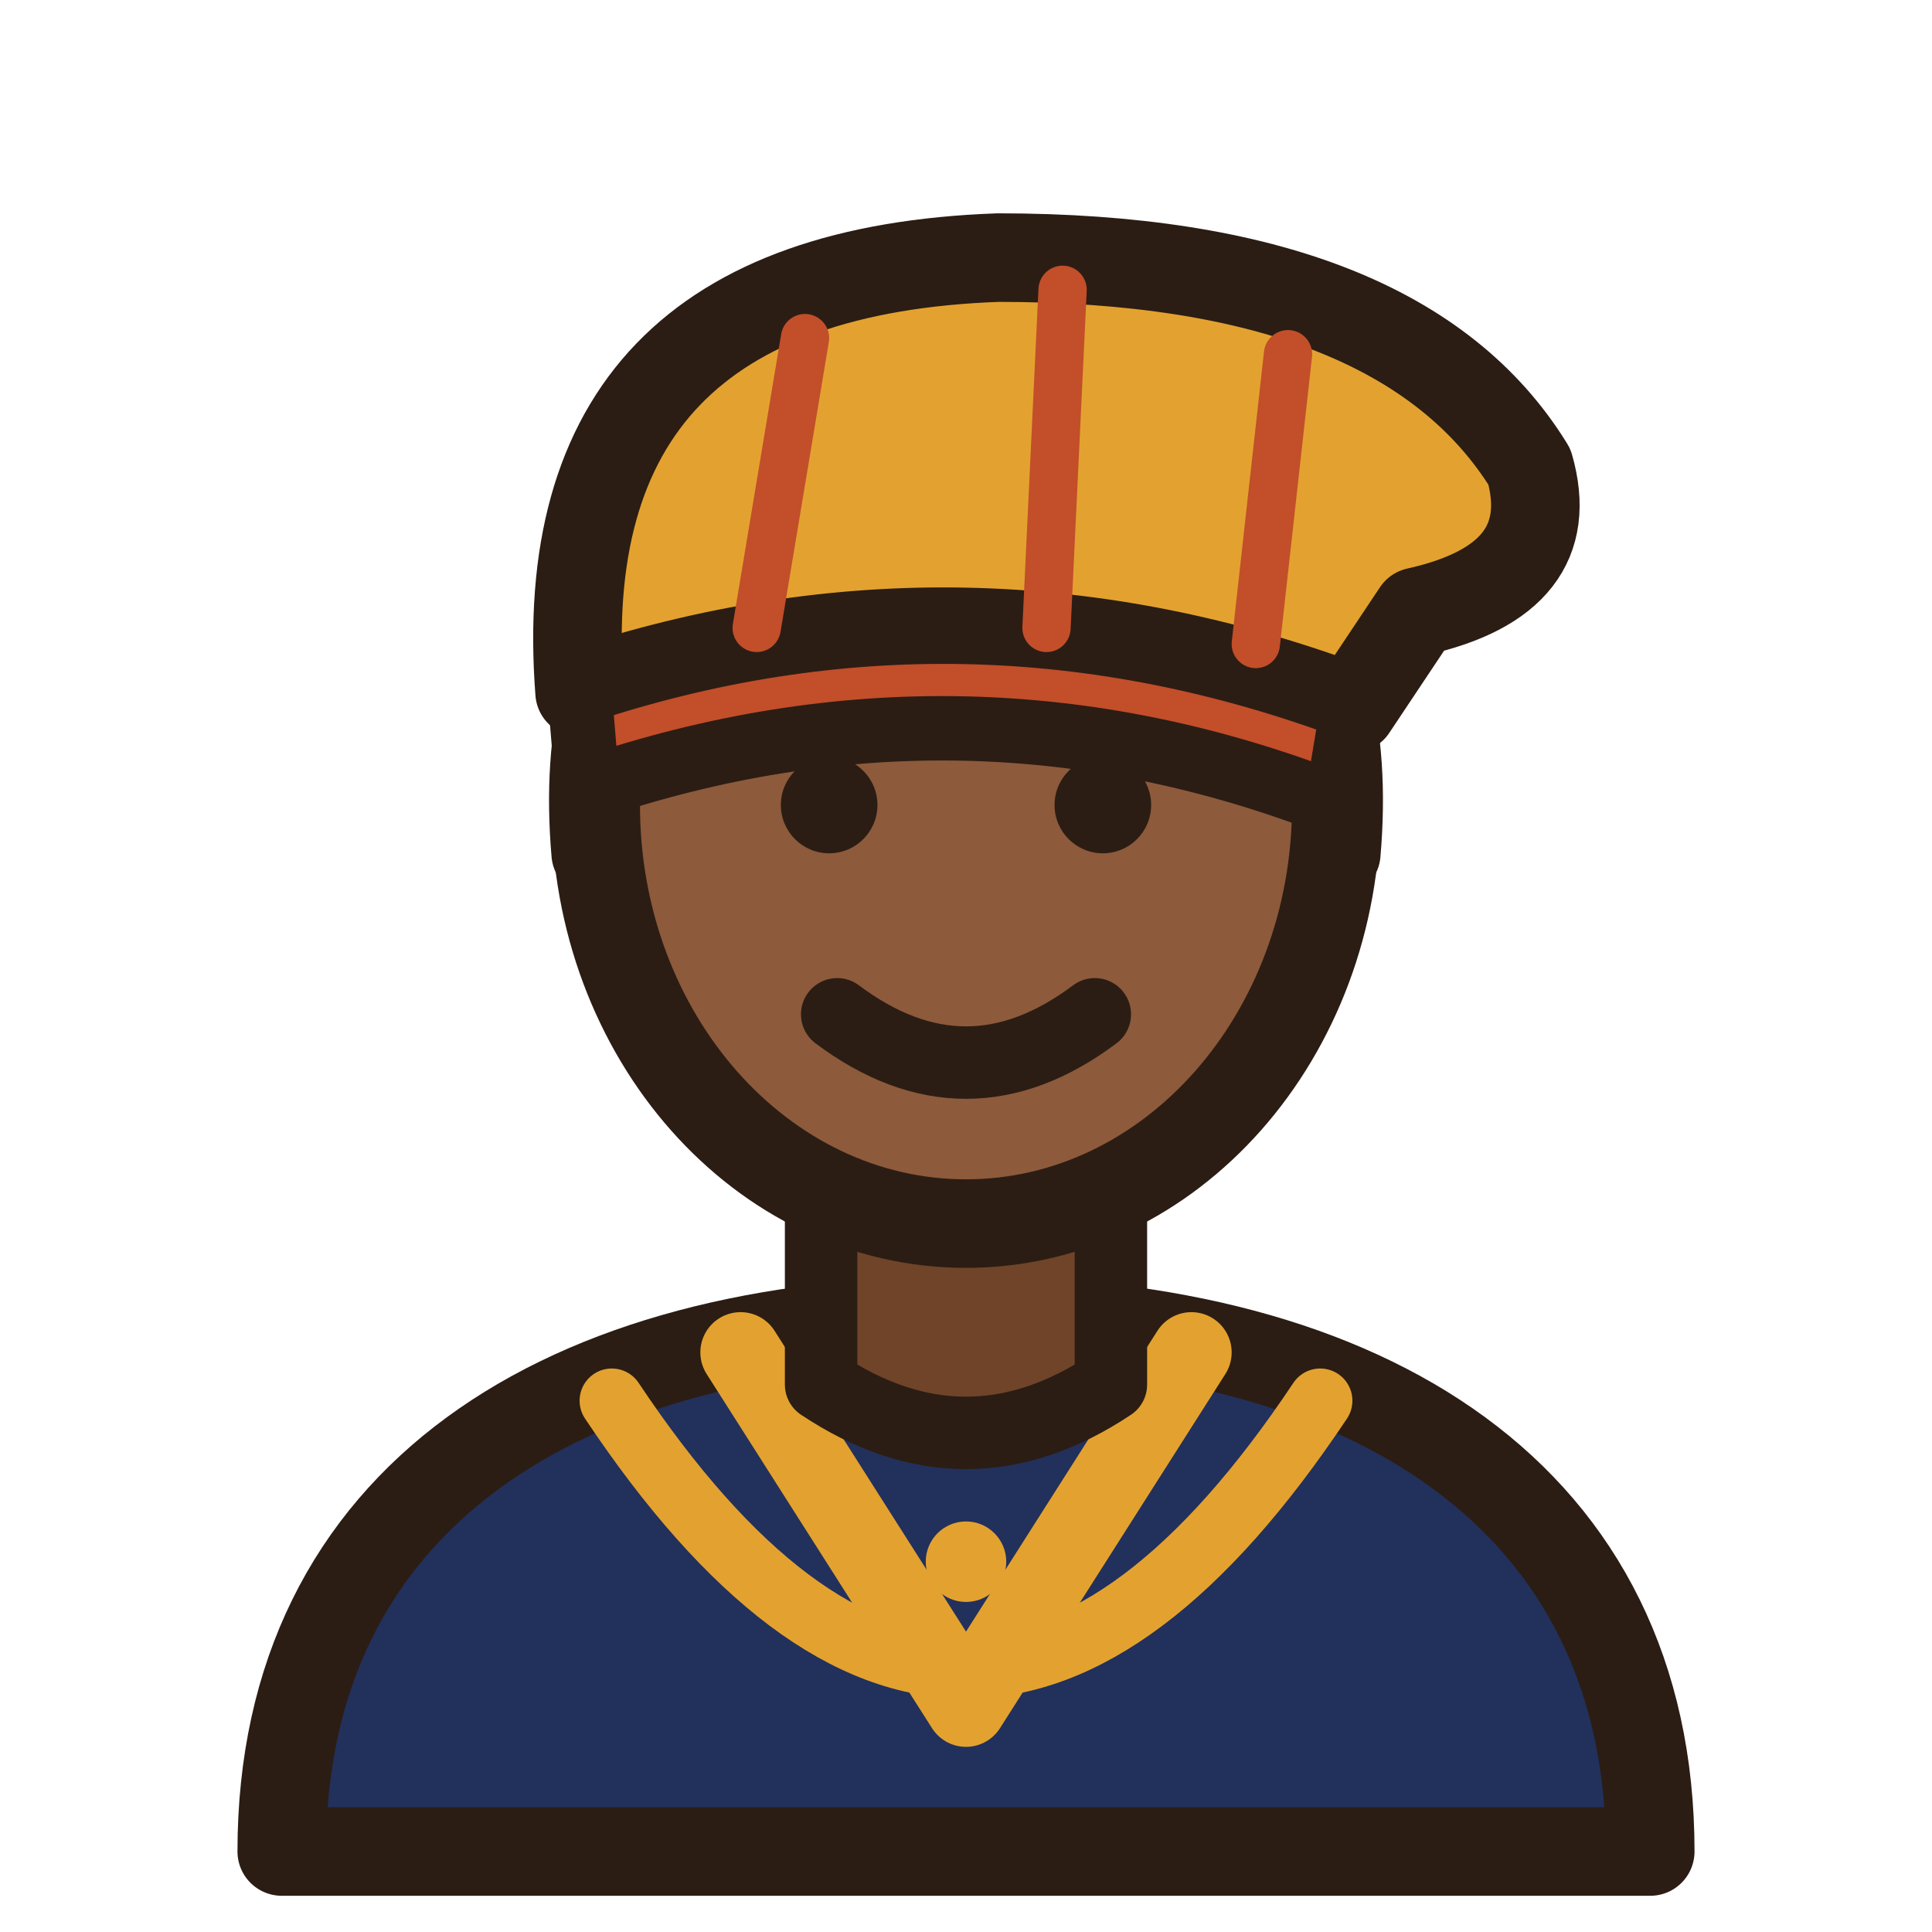
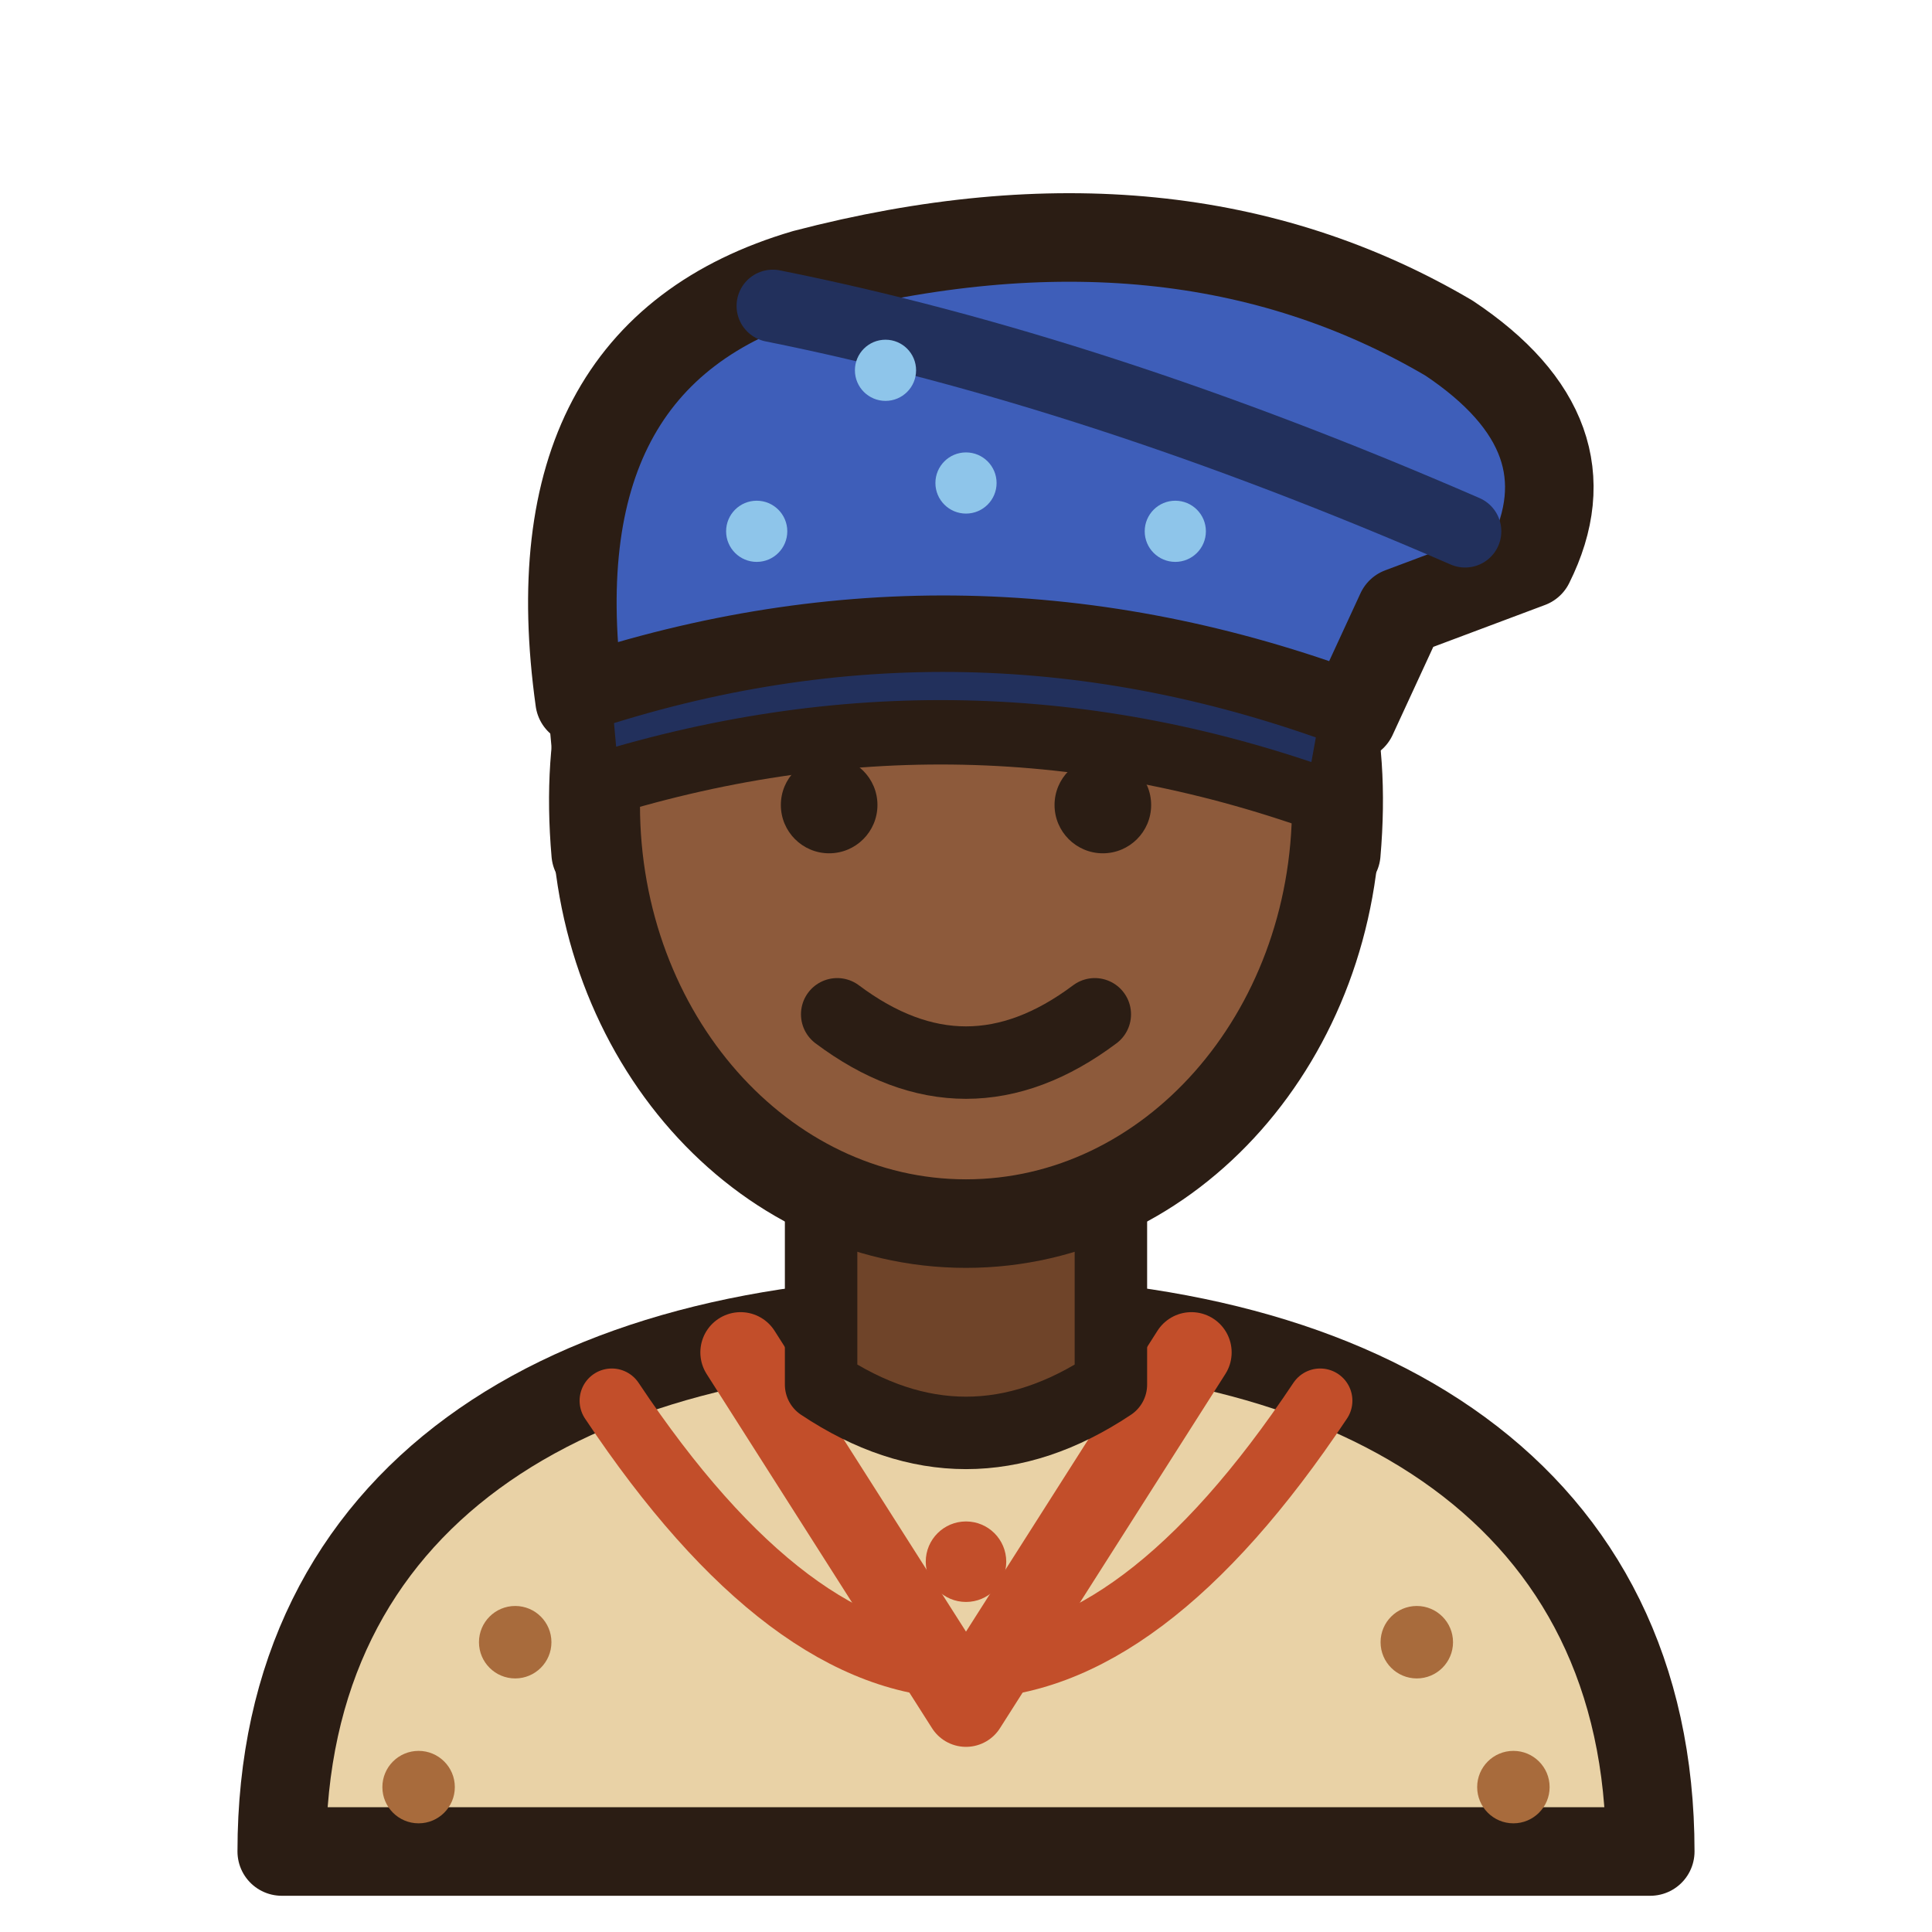
<svg xmlns="http://www.w3.org/2000/svg" width="24" height="24" viewBox="0 0 24 24" fill="none" stroke="currentColor" stroke-width="1.75" stroke-linecap="round" stroke-linejoin="round" class="afroicon afroicon-emoji-homme-agbada">
  <path d="M7.4 10.6Q7 6 12 5.6Q17 6 16.6 10.6Z" fill="#1F1A15" stroke="#2B1D14" stroke-width="1.1" />
-   <path d="M3.5 23C3.5 18.6 7 16.4 12 16.4S20.5 18.6 20.5 23Z" fill="#22305C" stroke="#2B1D14" stroke-width="1.1" />
-   <path d="M9.2 16.8L12 21.2L14.8 16.8" fill="none" stroke="#E3A22F" stroke-width="1" />
-   <path d="M7.6 17.4Q12 24 16.4 17.4" fill="none" stroke="#E3A22F" stroke-width="0.8" />
-   <circle cx="12" cy="19.4" r="0.5" fill="#E3A22F" stroke="none" />
+   <path d="M3.5 23C3.5 18.6 7 16.4 12 16.4S20.5 18.6 20.5 23Z" fill="#E9D2A6" stroke="#2B1D14" stroke-width="1.1" />
+   <circle cx="6.4" cy="20.4" r="0.45" fill="#A86B3C" stroke="none" />
+   <circle cx="17.6" cy="20.4" r="0.45" fill="#A86B3C" stroke="none" />
+   <circle cx="5.2" cy="22.2" r="0.45" fill="#A86B3C" stroke="none" />
+   <circle cx="18.8" cy="22.2" r="0.45" fill="#A86B3C" stroke="none" />
+   <path d="M9.2 16.8L12 21.2L14.8 16.8" fill="none" stroke="#C24E2A" stroke-width="1" />
+   <path d="M7.6 17.4Q12 24 16.4 17.4" fill="none" stroke="#C24E2A" stroke-width="0.8" />
+   <circle cx="12" cy="19.4" r="0.5" fill="#C24E2A" stroke="none" />
  <path d="M10.2 14.6V17.2Q12 18.4 13.8 17.2V14.6Z" fill="#6F4429" stroke="#2B1D14" stroke-width="0.9" />
  <ellipse cx="12" cy="10" rx="4.6" ry="5.2" fill="#8D5A3B" stroke="#2B1D14" stroke-width="1.1" />
  <circle cx="10.3" cy="10" r="0.6" fill="#2B1D14" stroke="none" />
  <circle cx="13.7" cy="10" r="0.6" fill="#2B1D14" stroke="none" />
  <path d="M10.4 12.6Q12 13.8 13.6 12.6" fill="none" stroke="#2B1D14" stroke-width="0.9" />
-   <path d="M7.2 8.6Q6.8 3.4 12.4 3.2Q17.4 3.2 19 5.8Q19.4 7.2 17.6 7.6L16.8 8.8Q12 7 7.2 8.6Z" fill="#E3A22F" stroke="#2B1D14" stroke-width="1.1" />
-   <path d="M7.2 8.6Q12 7 16.8 8.8L16.6 10Q12 8.2 7.3 9.8Z" fill="#C24E2A" stroke="#2B1D14" stroke-width="0.8" />
-   <path d="M10 4.2L9.4 7.8M13.2 3.6L13 7.8M16 4.4L15.6 8" fill="none" stroke="#C24E2A" stroke-width="0.6" />
+   <path d="M7.2 8.7Q6.6 4.4 10 3.4Q14.6 2.2 18 4.2Q19.8 5.4 19 7L17.4 7.6L16.8 8.9Q12 7.1 7.2 8.7Z" fill="#3E5EB9" stroke="#2B1D14" stroke-width="1.1" />
+   <path d="M9.6 3.8Q13.6 4.6 18.2 6.6" fill="none" stroke="#22305C" stroke-width="0.9" />
+   <circle cx="9.4" cy="6.6" r="0.38" fill="#8EC5EA" stroke="none" />
+   <circle cx="12" cy="6" r="0.38" fill="#8EC5EA" stroke="none" />
+   <circle cx="14.6" cy="6.6" r="0.38" fill="#8EC5EA" stroke="none" />
+   <circle cx="11" cy="4.6" r="0.38" fill="#8EC5EA" stroke="none" />
+   <path d="M7.2 8.7Q12 7.1 16.8 8.9L16.6 10Q12 8.3 7.3 9.8Z" fill="#22305C" stroke="#2B1D14" stroke-width="0.8" />
</svg>
